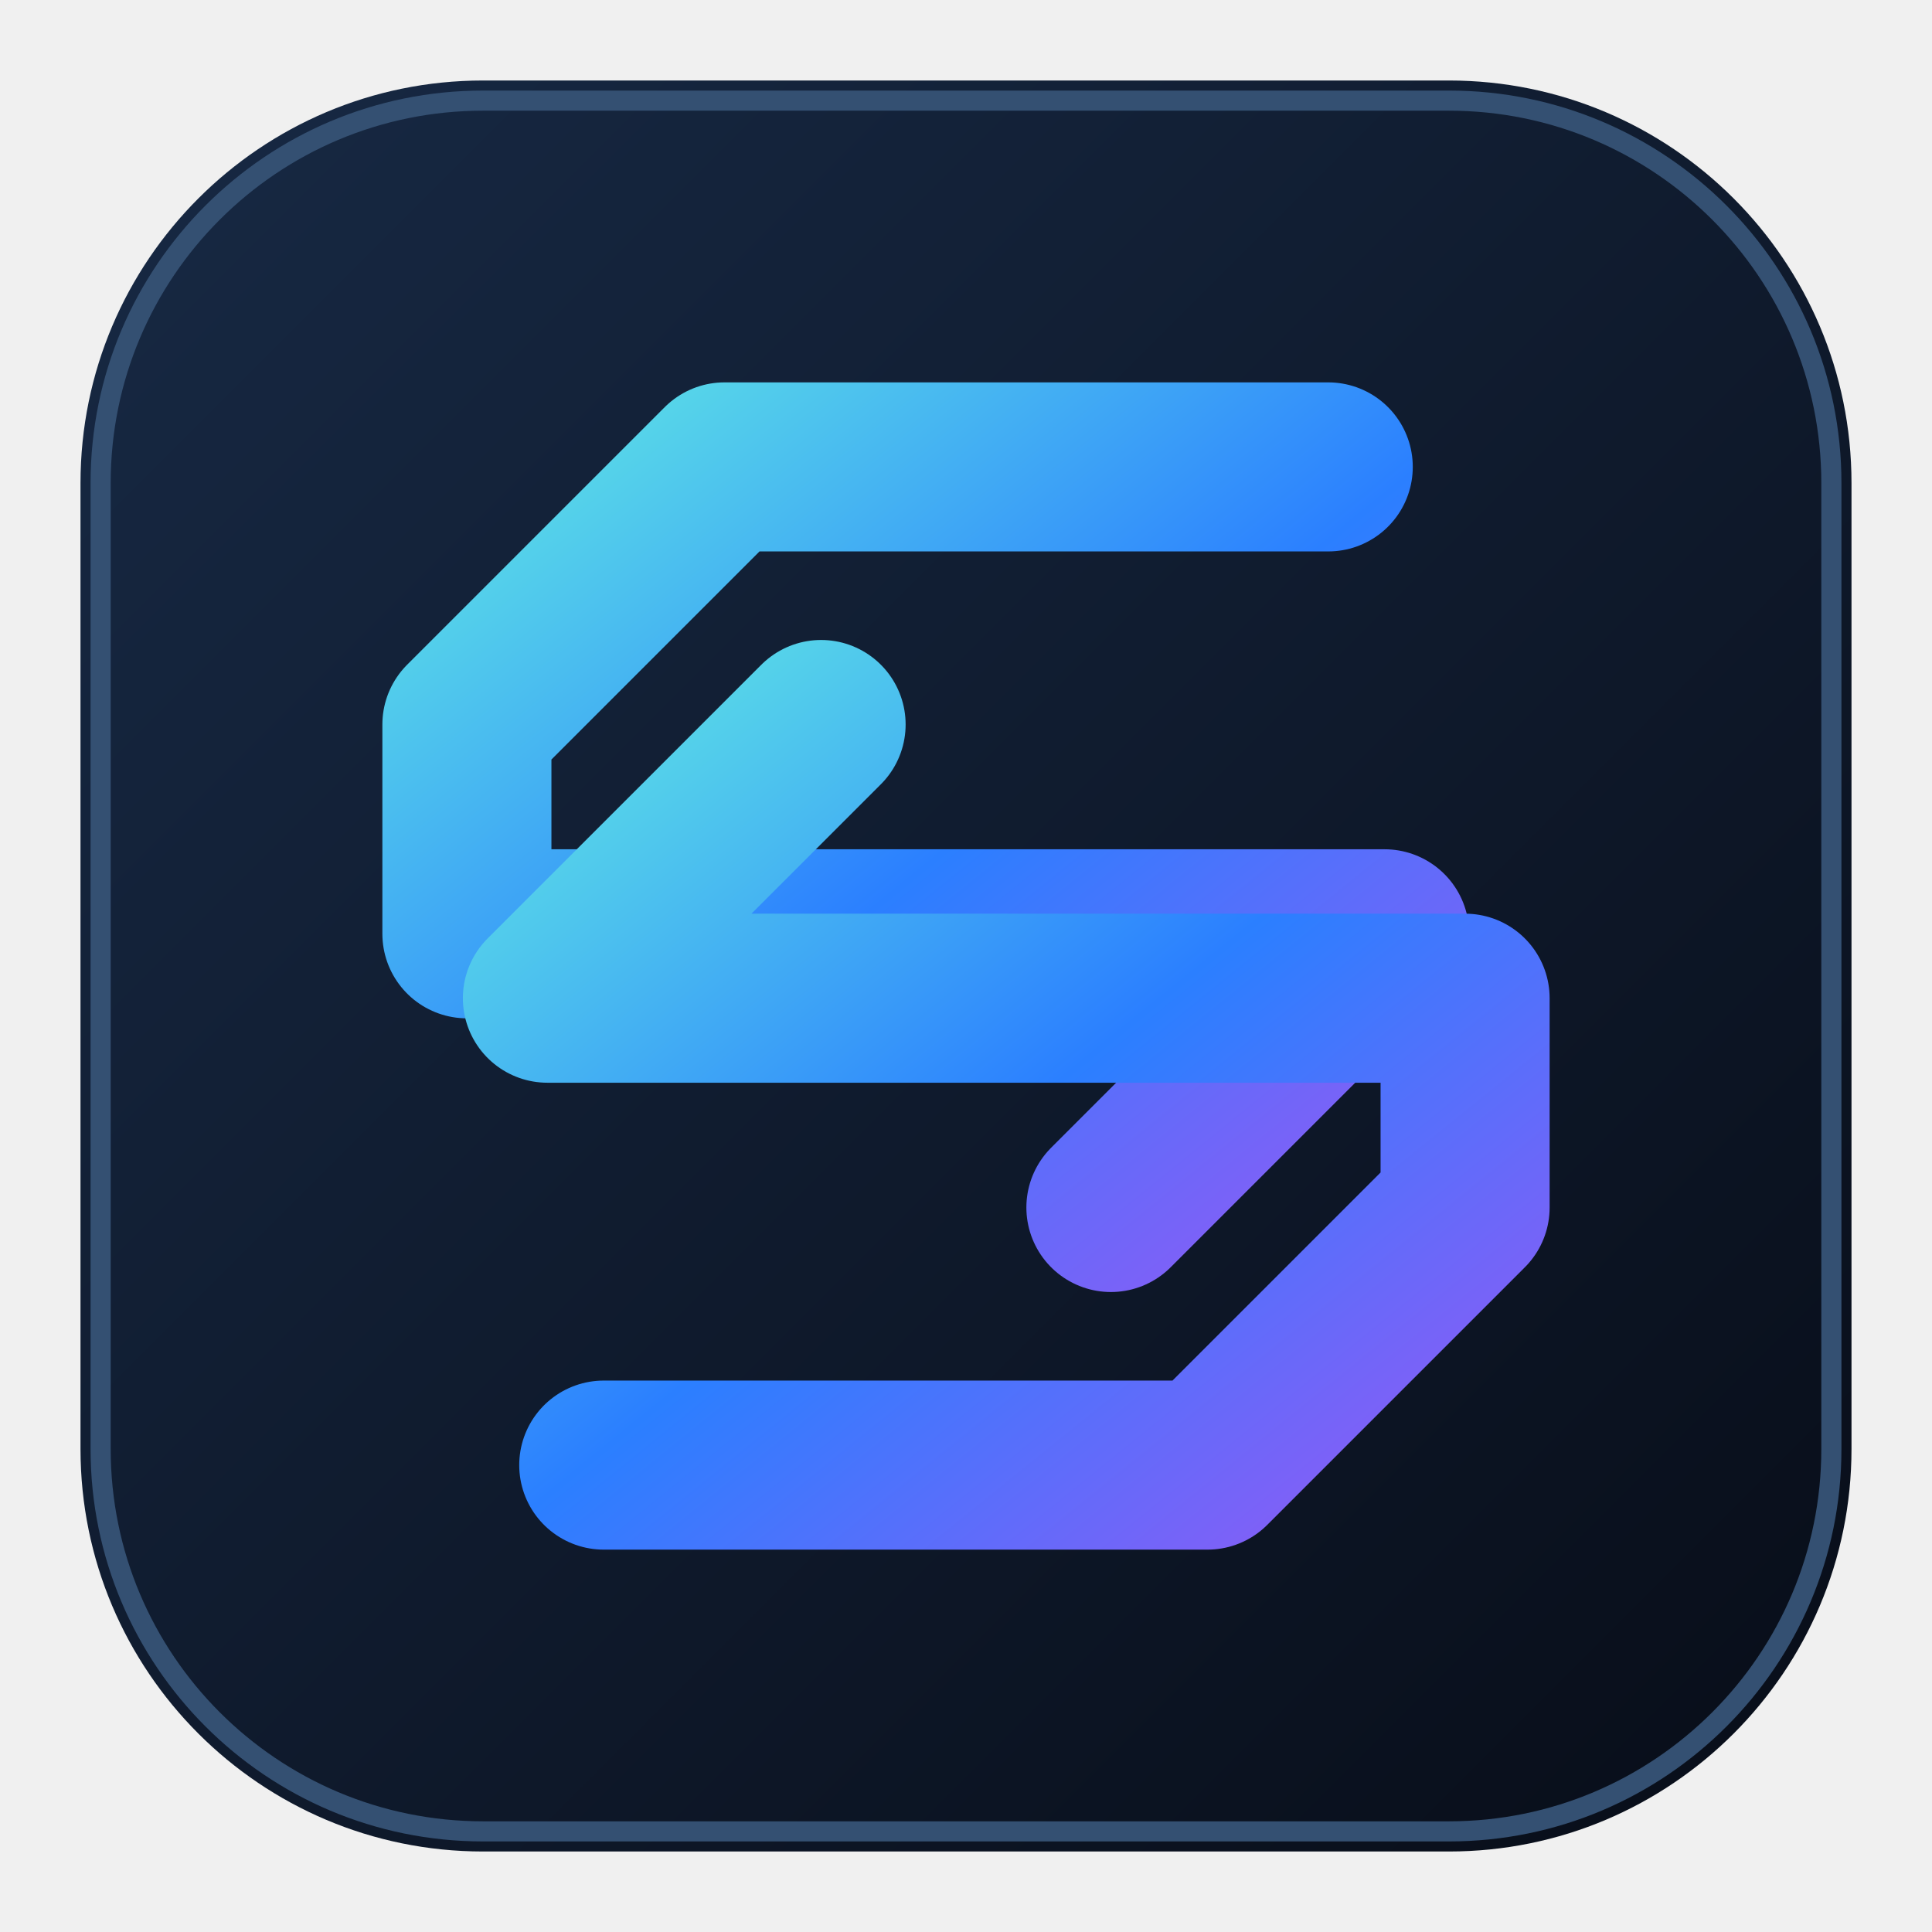
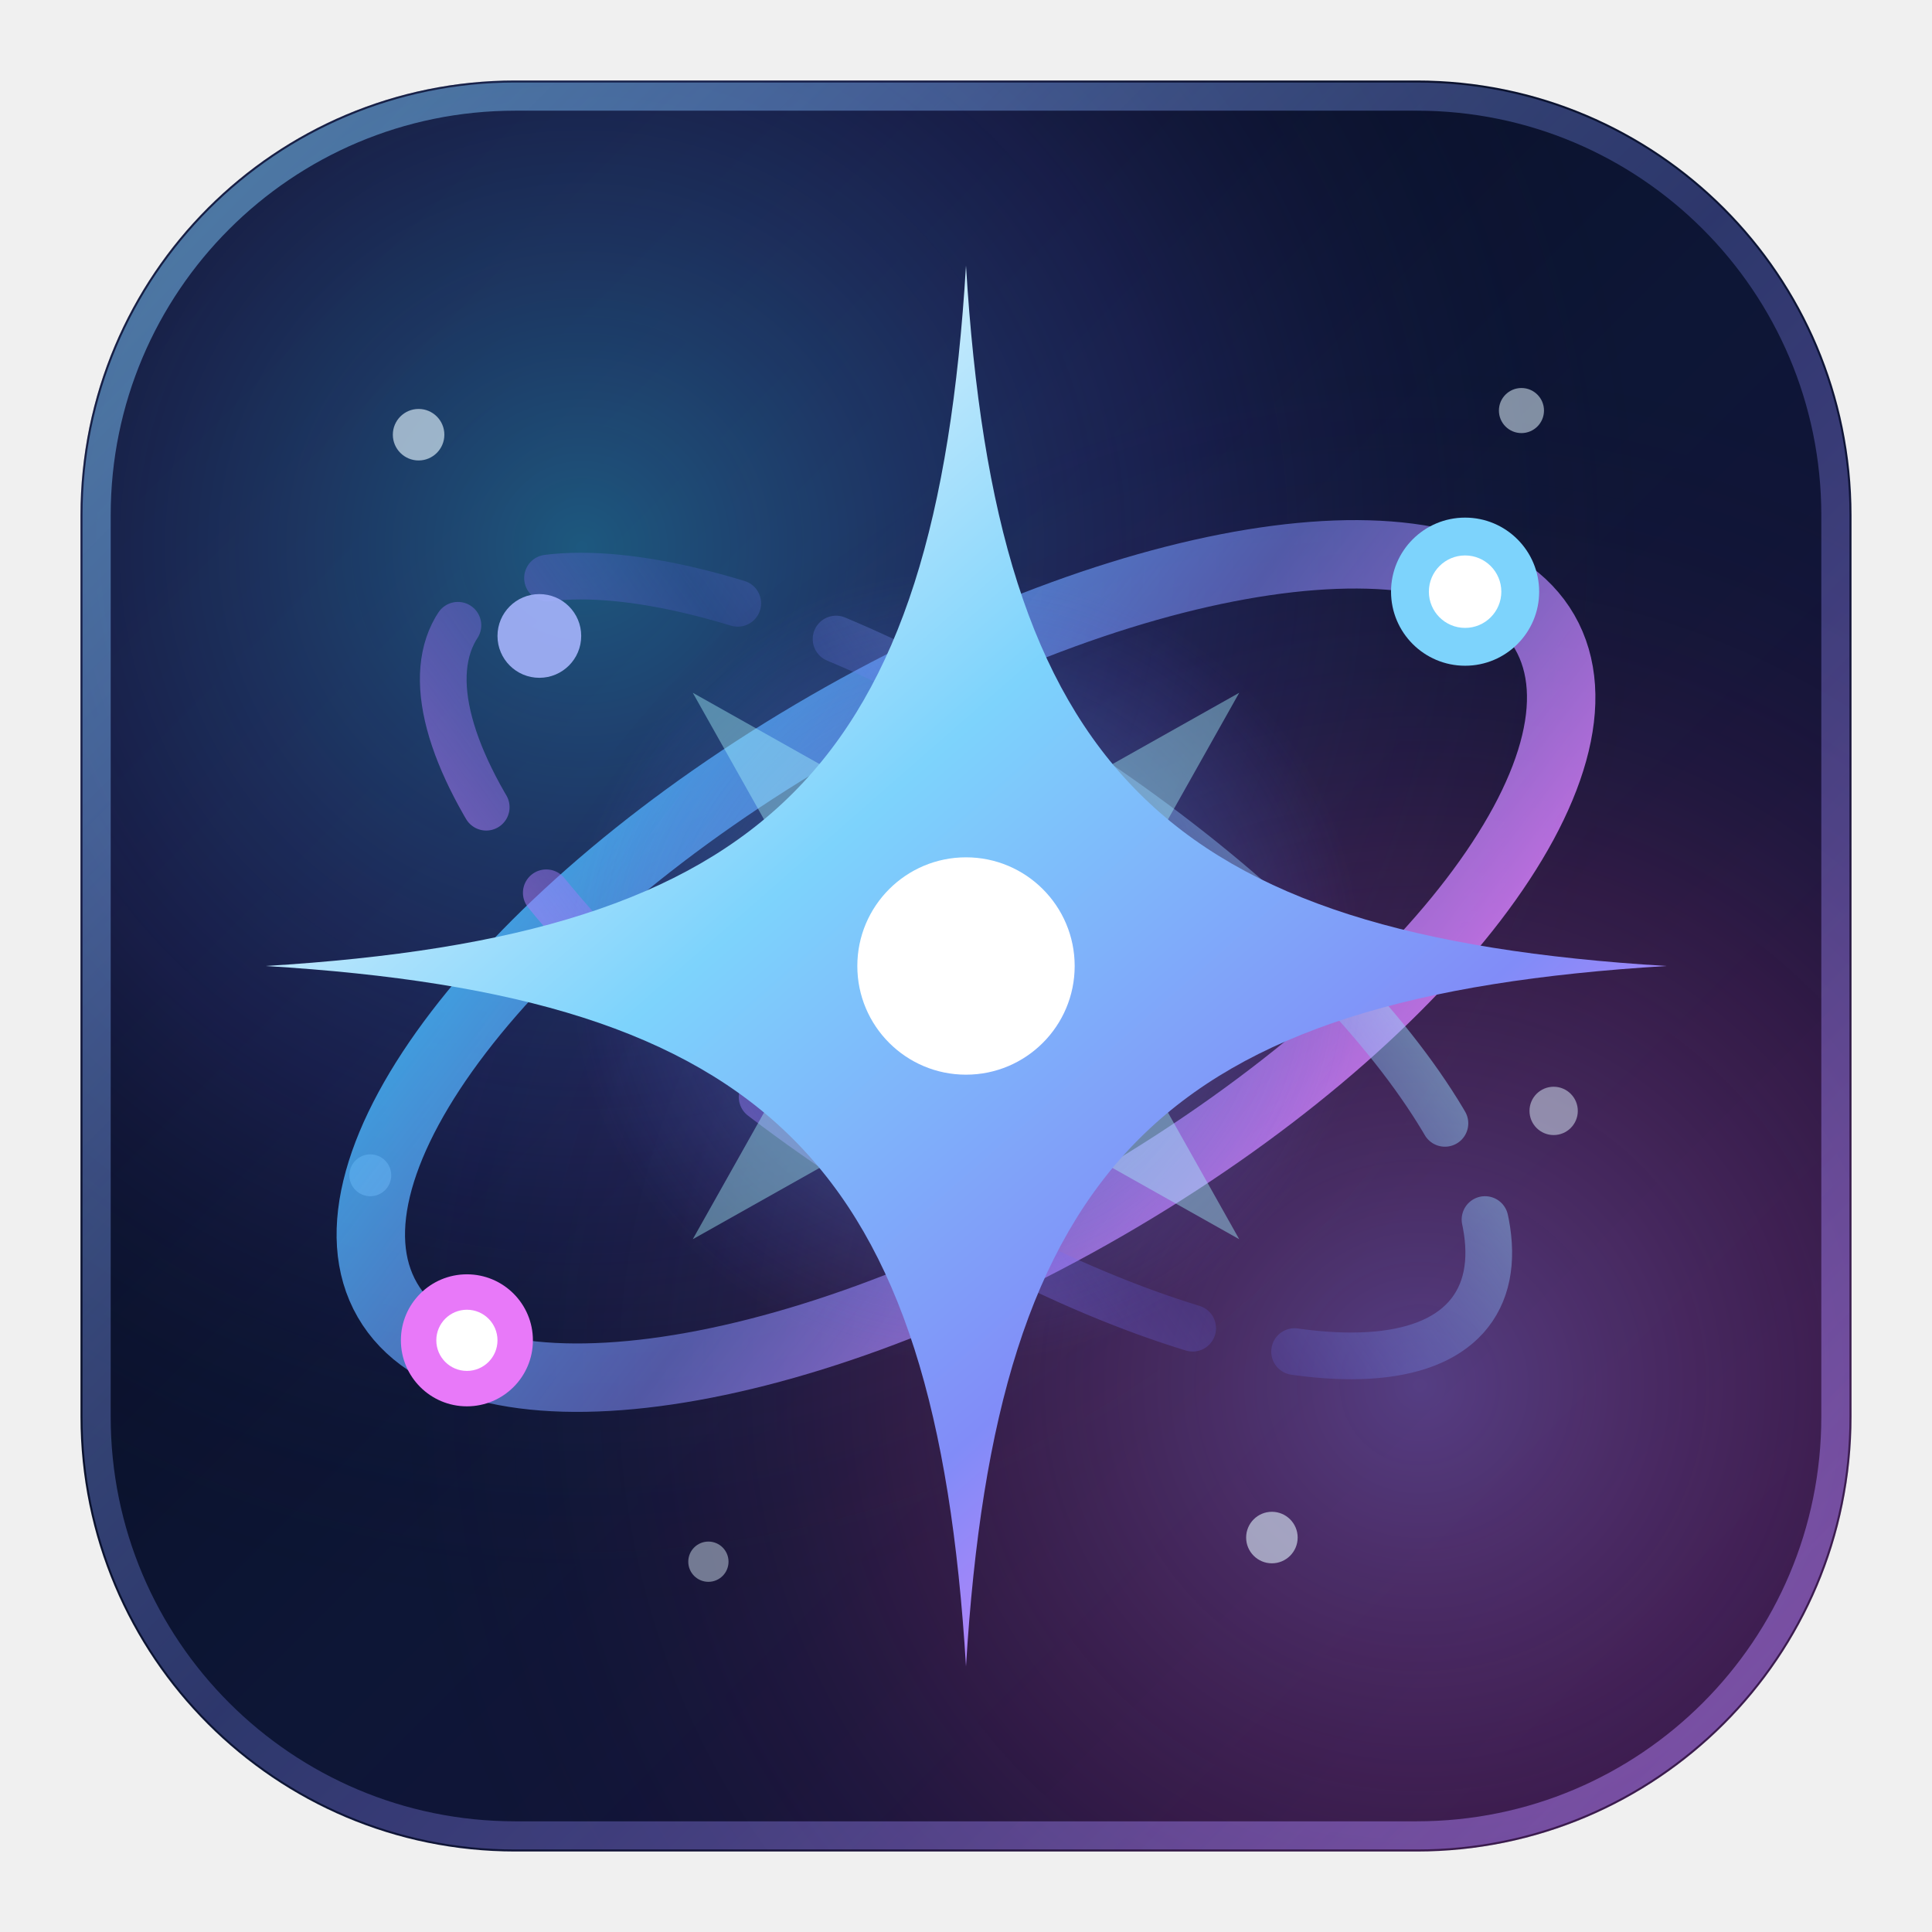
<svg xmlns="http://www.w3.org/2000/svg" viewBox="0 0 24 24">
  <defs>
-     <linearGradient id="surface" x2="1" y2="1">
-       <stop stop-color="#172944" />
-       <stop offset="1" stop-color="#080D18" />
+     <linearGradient id="cosmos" x1="0" y1="0" x2="1" y2="1">
+       <stop offset="0" stop-color="#050816" />
+       <stop offset="0.52" stop-color="#0D1636" />
+       <stop offset="1" stop-color="#1A103D" />
    </linearGradient>
-     <linearGradient id="relay" x1="0" y1="0" x2="1" y2="1">
-       <stop stop-color="#5CE1E6" />
-       <stop offset=".52" stop-color="#2B7FFF" />
-       <stop offset="1" stop-color="#8B5CF6" />
+     <radialGradient id="nebulaCyan" cx="0.28" cy="0.26" r="0.62">
+       <stop offset="0" stop-color="#38BDF8" stop-opacity="0.42" />
+       <stop offset="0.55" stop-color="#6366F1" stop-opacity="0.16" />
+       <stop offset="1" stop-color="#050816" stop-opacity="0" />
+     </radialGradient>
+     <radialGradient id="nebulaViolet" cx="0.76" cy="0.74" r="0.6">
+       <stop offset="0" stop-color="#C084FC" stop-opacity="0.38" />
+       <stop offset="0.5" stop-color="#EC4899" stop-opacity="0.14" />
+       <stop offset="1" stop-color="#050816" stop-opacity="0" />
+     </radialGradient>
+     <radialGradient id="coreHalo" cx="0.5" cy="0.5" r="0.44">
+       <stop offset="0" stop-color="#E0F2FE" stop-opacity="0.65" />
+       <stop offset="0.45" stop-color="#60A5FA" stop-opacity="0.26" />
+       <stop offset="1" stop-color="#6366F1" stop-opacity="0" />
+     </radialGradient>
+     <linearGradient id="rim" x1="0" y1="0" x2="1" y2="1">
+       <stop offset="0" stop-color="#7DD3FC" stop-opacity="0.55" />
+       <stop offset="0.5" stop-color="#818CF8" stop-opacity="0.28" />
+       <stop offset="1" stop-color="#C084FC" stop-opacity="0.52" />
+     </linearGradient>
+     <linearGradient id="orbitPrimary" x1="0" y1="0" x2="1" y2="1">
+       <stop offset="0" stop-color="#38BDF8" stop-opacity="0.92" />
+       <stop offset="0.5" stop-color="#818CF8" stop-opacity="0.55" />
+       <stop offset="1" stop-color="#E879F9" stop-opacity="0.92" />
+     </linearGradient>
+     <linearGradient id="orbitSecondary" x1="1" y1="0" x2="0" y2="1">
+       <stop offset="0" stop-color="#A5F3FC" stop-opacity="0.6" />
+       <stop offset="0.5" stop-color="#6366F1" stop-opacity="0.18" />
+       <stop offset="1" stop-color="#C084FC" stop-opacity="0.65" />
+     </linearGradient>
+     <linearGradient id="velaStar" x1="0.15" y1="0.1" x2="0.85" y2="0.9">
+       <stop offset="0" stop-color="#F8FAFC" />
+       <stop offset="0.38" stop-color="#7DD3FC" />
+       <stop offset="0.74" stop-color="#818CF8" />
+       <stop offset="1" stop-color="#E879F9" />
    </linearGradient>
  </defs>
-   <rect x="1" y="1" width="22" height="22" rx="5" fill="url(#surface)" />
-   <rect x="1.25" y="1.25" width="21.5" height="21.5" rx="4.75" fill="none" stroke="#345072" stroke-width=".25" />
-   <g fill="none" stroke="url(#relay)" stroke-width="2.1" stroke-linecap="round" stroke-linejoin="round">
-     <path d="M16.5 5.8H9L5.8 9v2.6h11.4L13.8 15" />
-     <path d="M7.5 18.2H15l3.2-3.2v-2.6H6.8L10.2 9" />
+   <rect x="1" y="1" width="22" height="22" rx="5.4" fill="url(#cosmos)" />
+   <rect x="1" y="1" width="22" height="22" rx="5.4" fill="url(#nebulaCyan)" />
+   <rect x="1" y="1" width="22" height="22" rx="5.4" fill="url(#nebulaViolet)" />
+   <rect x="1.2" y="1.2" width="21.6" height="21.6" rx="5.2" fill="none" stroke="url(#rim)" stroke-width="0.35" />
+   <g fill="#E0F2FE">
+     <circle cx="5.2" cy="5.4" r="0.32" opacity="0.65" />
+     <circle cx="18.9" cy="5.1" r="0.28" opacity="0.55" />
+     <circle cx="4.6" cy="14.6" r="0.26" opacity="0.45" />
+     <circle cx="19.3" cy="13.8" r="0.3" opacity="0.5" />
+     <circle cx="8.8" cy="19.4" r="0.25" opacity="0.45" />
+     <circle cx="15.8" cy="19.1" r="0.32" opacity="0.6" />
  </g>
+   <ellipse cx="12" cy="12" rx="8.3" ry="3.45" transform="rotate(-30 12 12)" fill="none" stroke="url(#orbitPrimary)" stroke-width="0.85" stroke-linecap="round" />
+   <ellipse cx="12" cy="12" rx="7.6" ry="2.8" transform="rotate(34 12 12)" fill="none" stroke="url(#orbitSecondary)" stroke-width="0.58" stroke-dasharray="2.4 1.3" stroke-linecap="round" />
+   <circle cx="12" cy="12" r="5.6" fill="url(#coreHalo)" />
+   <path d="M12 7.2L13.05 10.95L16.8 12L13.05 13.05L12 16.8L10.95 13.05L7.2 12L10.95 10.95Z" transform="rotate(45 12 12)" fill="#A5F3FC" opacity="0.42" />
+   <path d="M12 3.3C12.38 9.55 14.45 11.62 20.7 12C14.45 12.38 12.38 14.45 12 20.7C11.62 14.45 9.55 12.38 3.3 12C9.55 11.62 11.62 9.55 12 3.3Z" fill="url(#velaStar)" />
+   <circle cx="12" cy="12" r="1.35" fill="#FFFFFF" />
+   <circle cx="18.2" cy="7.35" r="0.92" fill="#7DD3FC" />
+   <circle cx="18.2" cy="7.35" r="0.45" fill="#FFFFFF" />
+   <circle cx="5.8" cy="16.65" r="0.82" fill="#E879F9" />
+   <circle cx="5.8" cy="16.65" r="0.38" fill="#FFFFFF" />
+   <circle cx="6.7" cy="7.9" r="0.52" fill="#A5B4FC" opacity="0.9" />
</svg>
